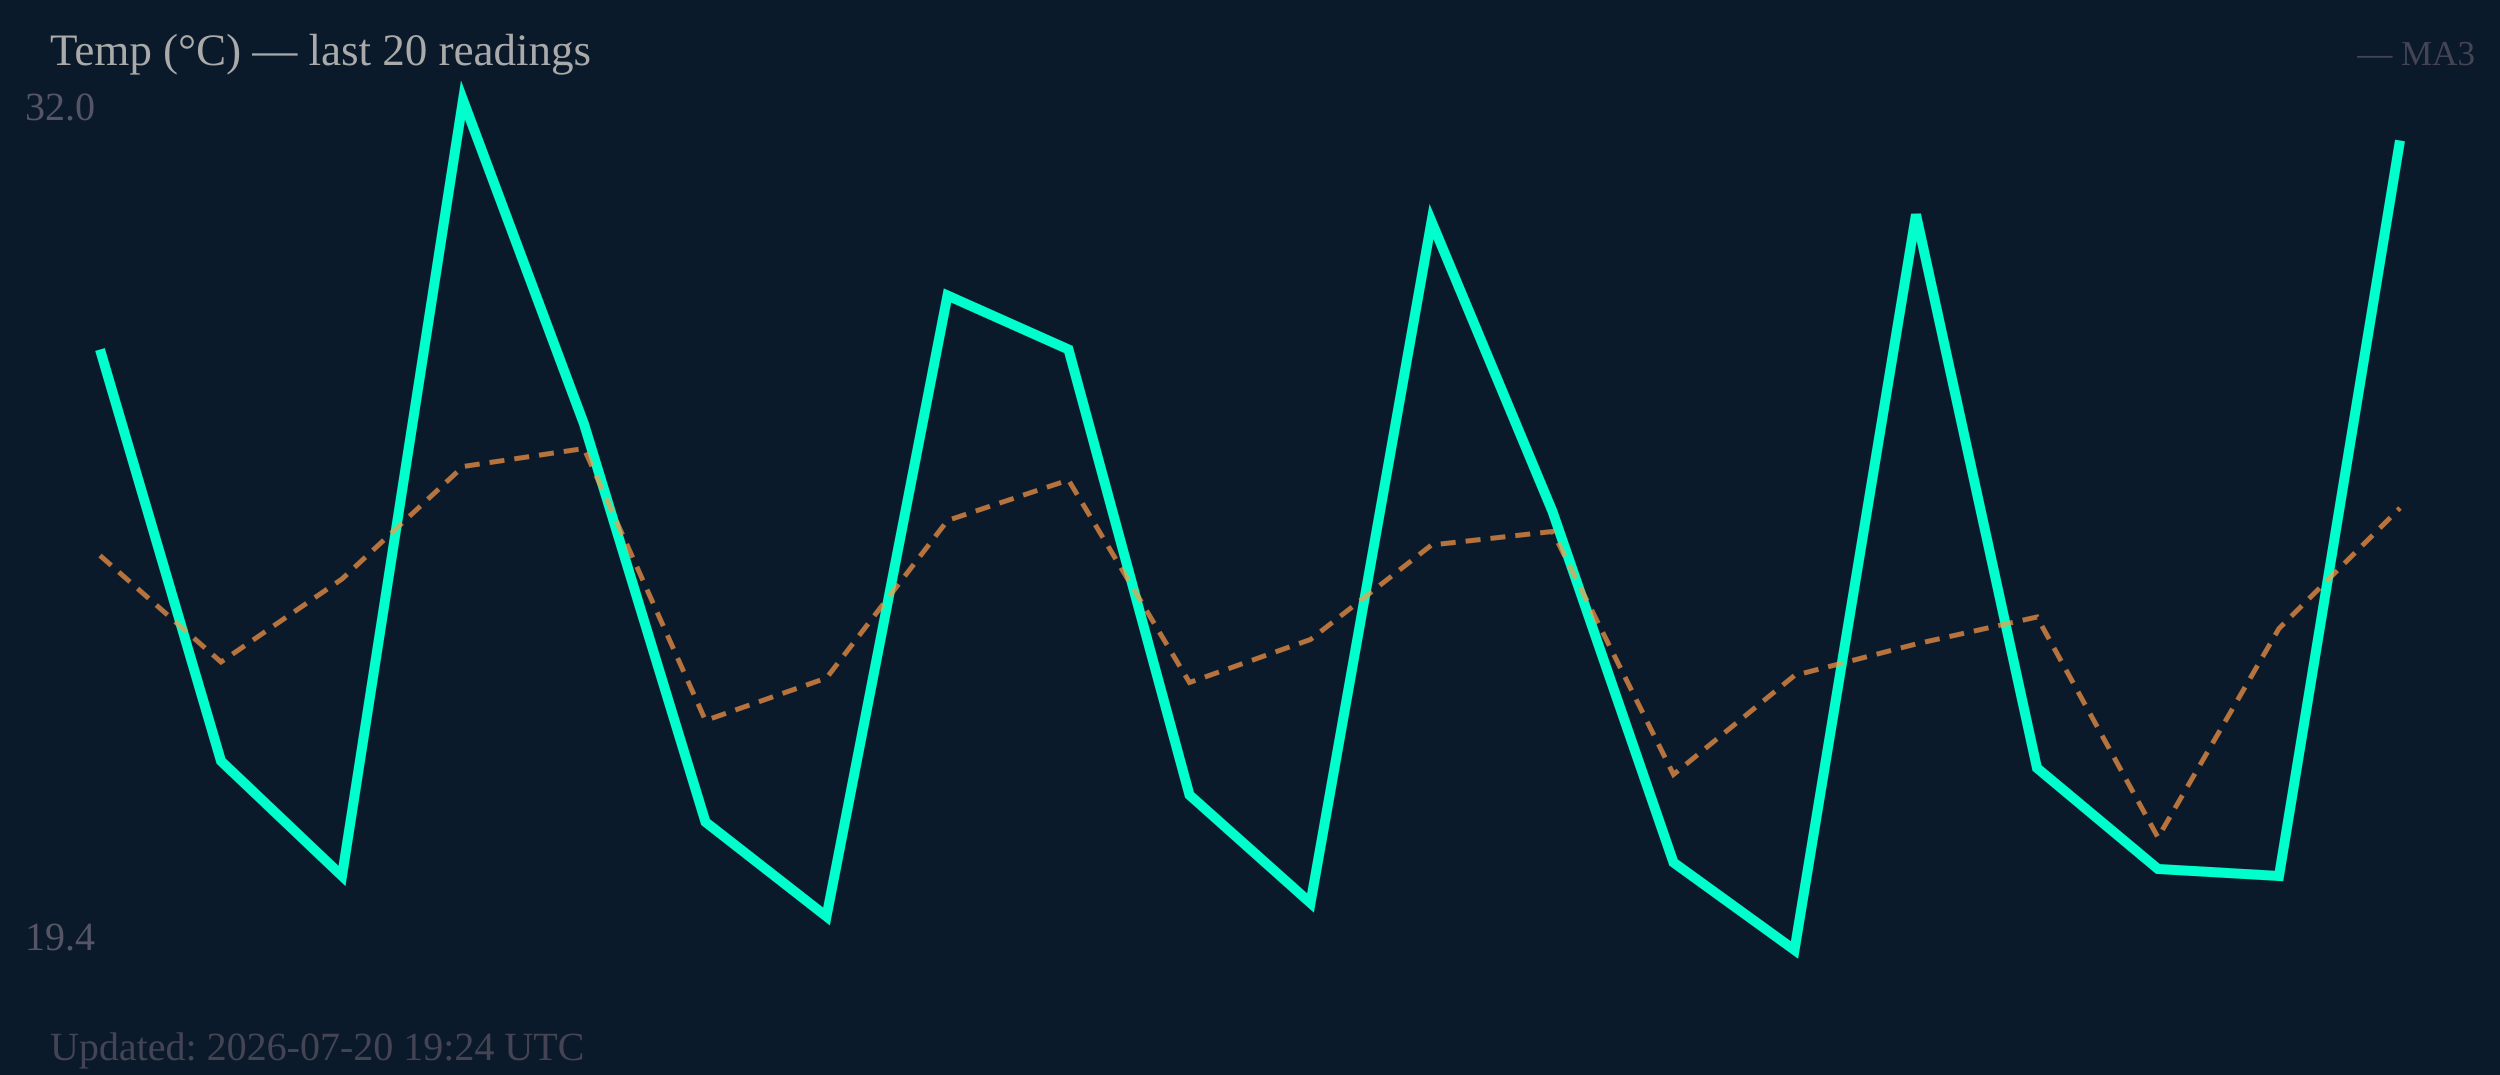
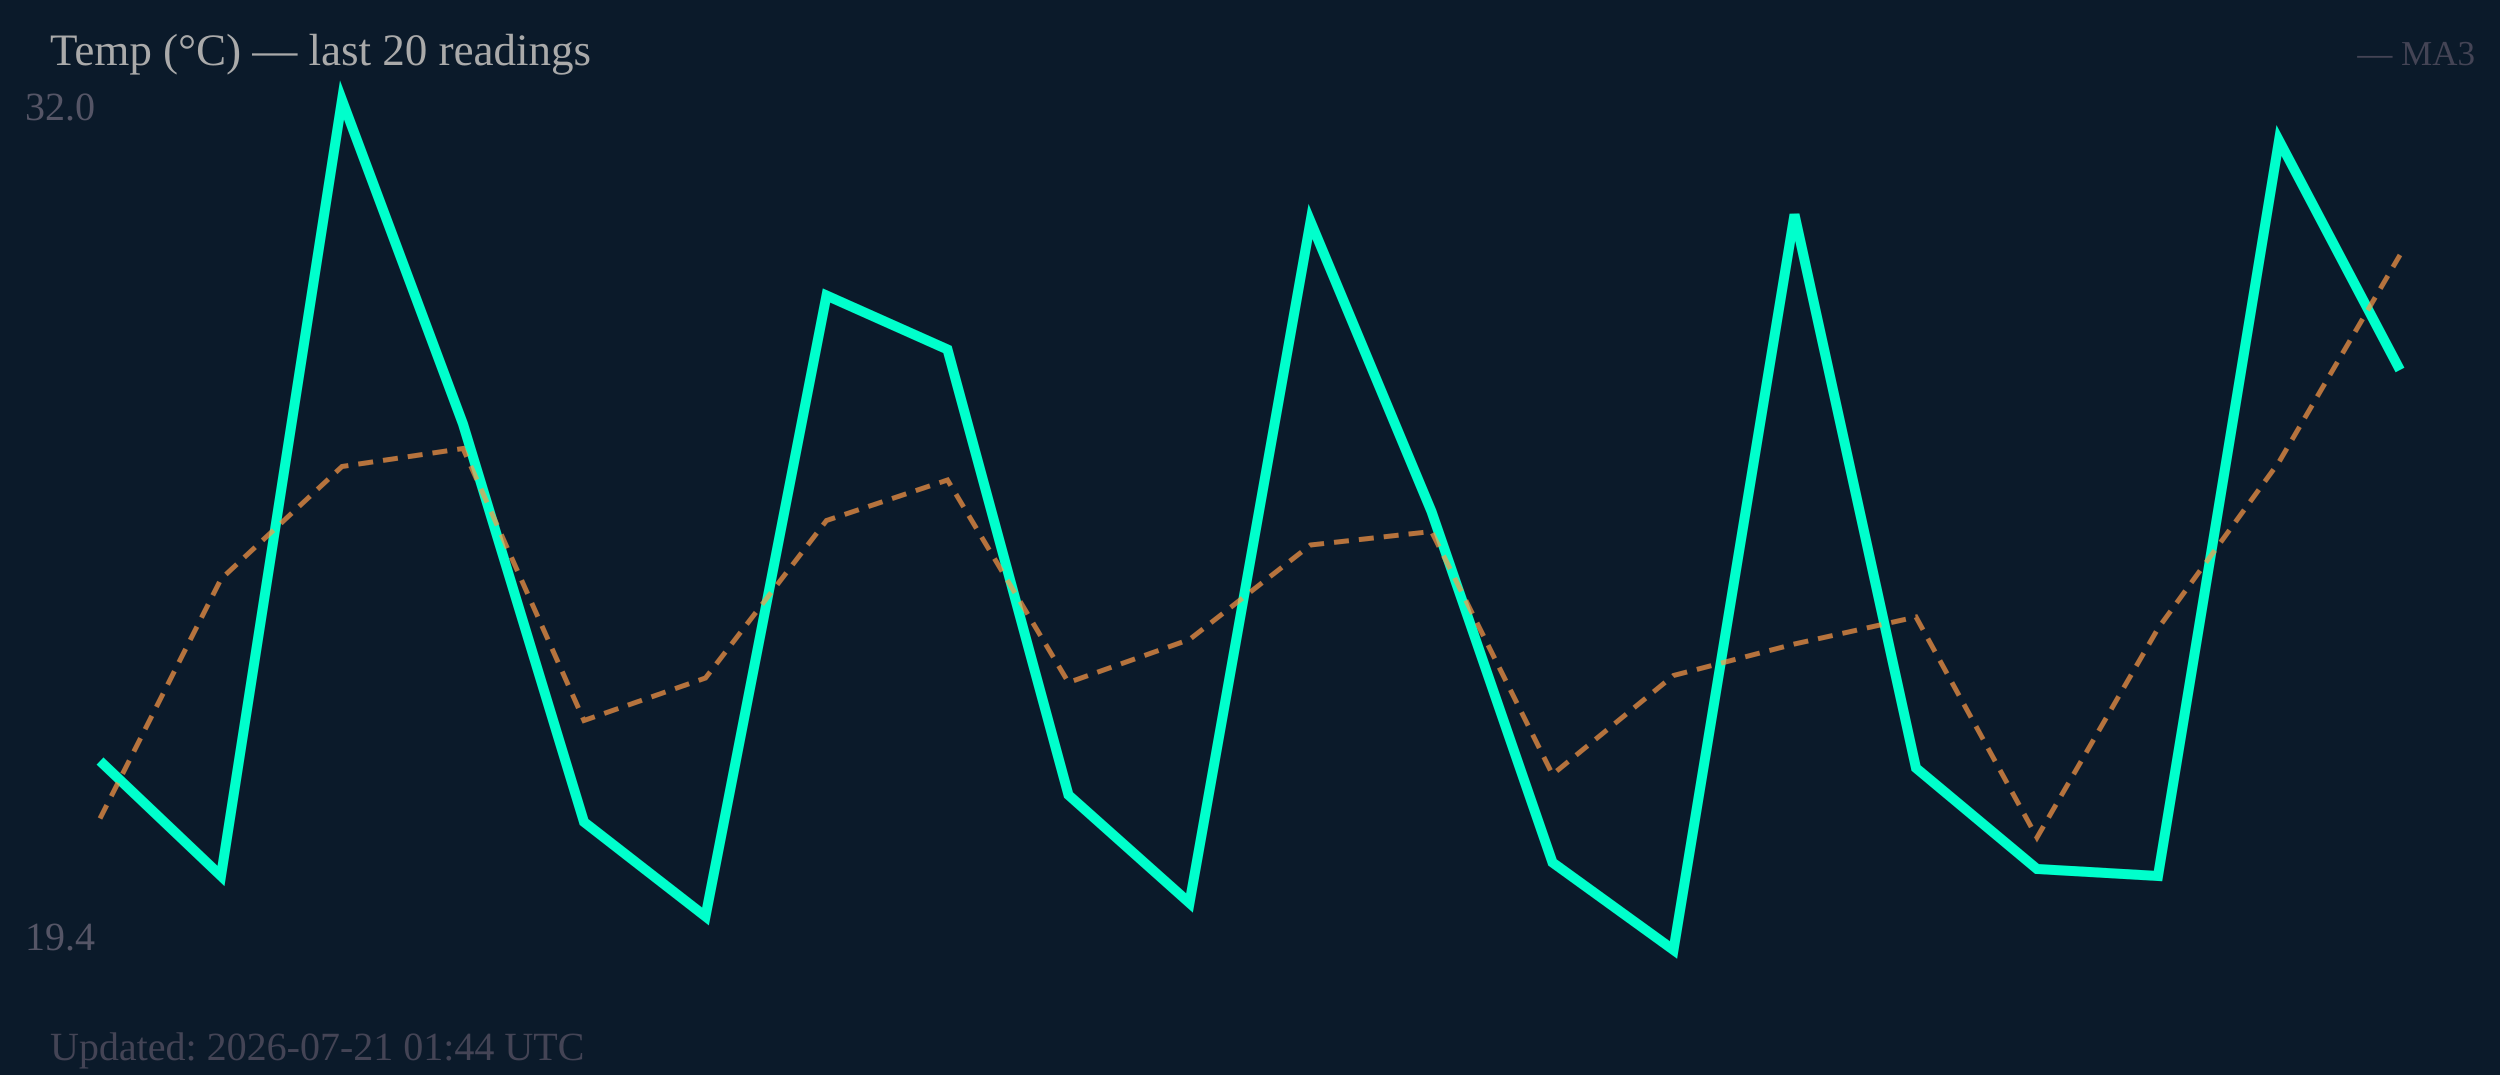
<svg xmlns="http://www.w3.org/2000/svg" width="500" height="215" viewBox="0 0 500 215">
  <rect width="500" height="215" fill="#0b1a2a" />
  <text x="5" y="24" font-size="8" fill="#556">32.0</text>
  <text x="5" y="190" font-size="8" fill="#556">19.4</text>
-   <polyline fill="none" stroke="#00ffcc" stroke-width="2" points="20.0,69.9 44.2,152.2 68.4,175.2 92.6,20.0 116.8,84.8 141.1,164.4 165.3,183.3 189.5,59.1 213.7,69.9 237.9,159.0 262.1,180.6 286.3,44.3 310.5,102.3 334.7,172.5 358.9,190.0 383.2,42.9 407.4,153.6 431.6,173.8 455.8,175.2 480.0,28.1" />
-   <polyline fill="none" stroke="#ff9944" stroke-width="1" stroke-dasharray="3,2" opacity="0.7" points="20.0,111.1 44.2,132.4 68.4,115.8 92.6,93.3 116.8,89.7 141.1,144.1 165.3,135.6 189.5,104.1 213.7,96.0 237.9,136.5 262.1,127.9 286.3,109.0 310.5,106.3 334.7,154.9 358.9,135.1 383.2,128.8 407.4,123.4 431.6,167.5 455.8,125.7 480.0,101.6" />
+   <polyline fill="none" stroke="#00ffcc" stroke-width="2" points="20.0,152.2 44.2,175.2 68.4,20.0 92.6,84.8 116.8,164.4 141.1,183.3 165.3,59.1 189.5,69.9 213.7,159.0 237.9,180.6 262.1,44.3 286.3,102.3 310.5,172.5 334.7,190.0 358.9,42.9 383.2,153.6 407.4,173.8 431.6,175.2 455.8,28.1 480.0,74.0" />
+   <polyline fill="none" stroke="#ff9944" stroke-width="1" stroke-dasharray="3,2" opacity="0.7" points="20.0,163.7 44.2,115.8 68.4,93.3 92.6,89.7 116.8,144.1 141.1,135.6 165.3,104.1 189.5,96.0 213.7,136.5 237.9,127.9 262.1,109.0 286.3,106.3 310.5,154.9 334.7,135.1 358.9,128.8 383.2,123.4 407.4,167.5 431.6,125.7 455.8,92.4 480.0,51.0" />
  <text x="10" y="13" font-size="9" fill="#aaa">Temp (°C) — last 20 readings</text>
  <text x="495" y="13" font-size="7" fill="#445" text-anchor="end">— MA3</text>
-   <text x="10" y="212" font-size="8" fill="#445">Updated: 2026-07-20 19:24 UTC</text>
+   <text x="10" y="212" font-size="8" fill="#445">Updated: 2026-07-21 01:44 UTC</text>
</svg>
